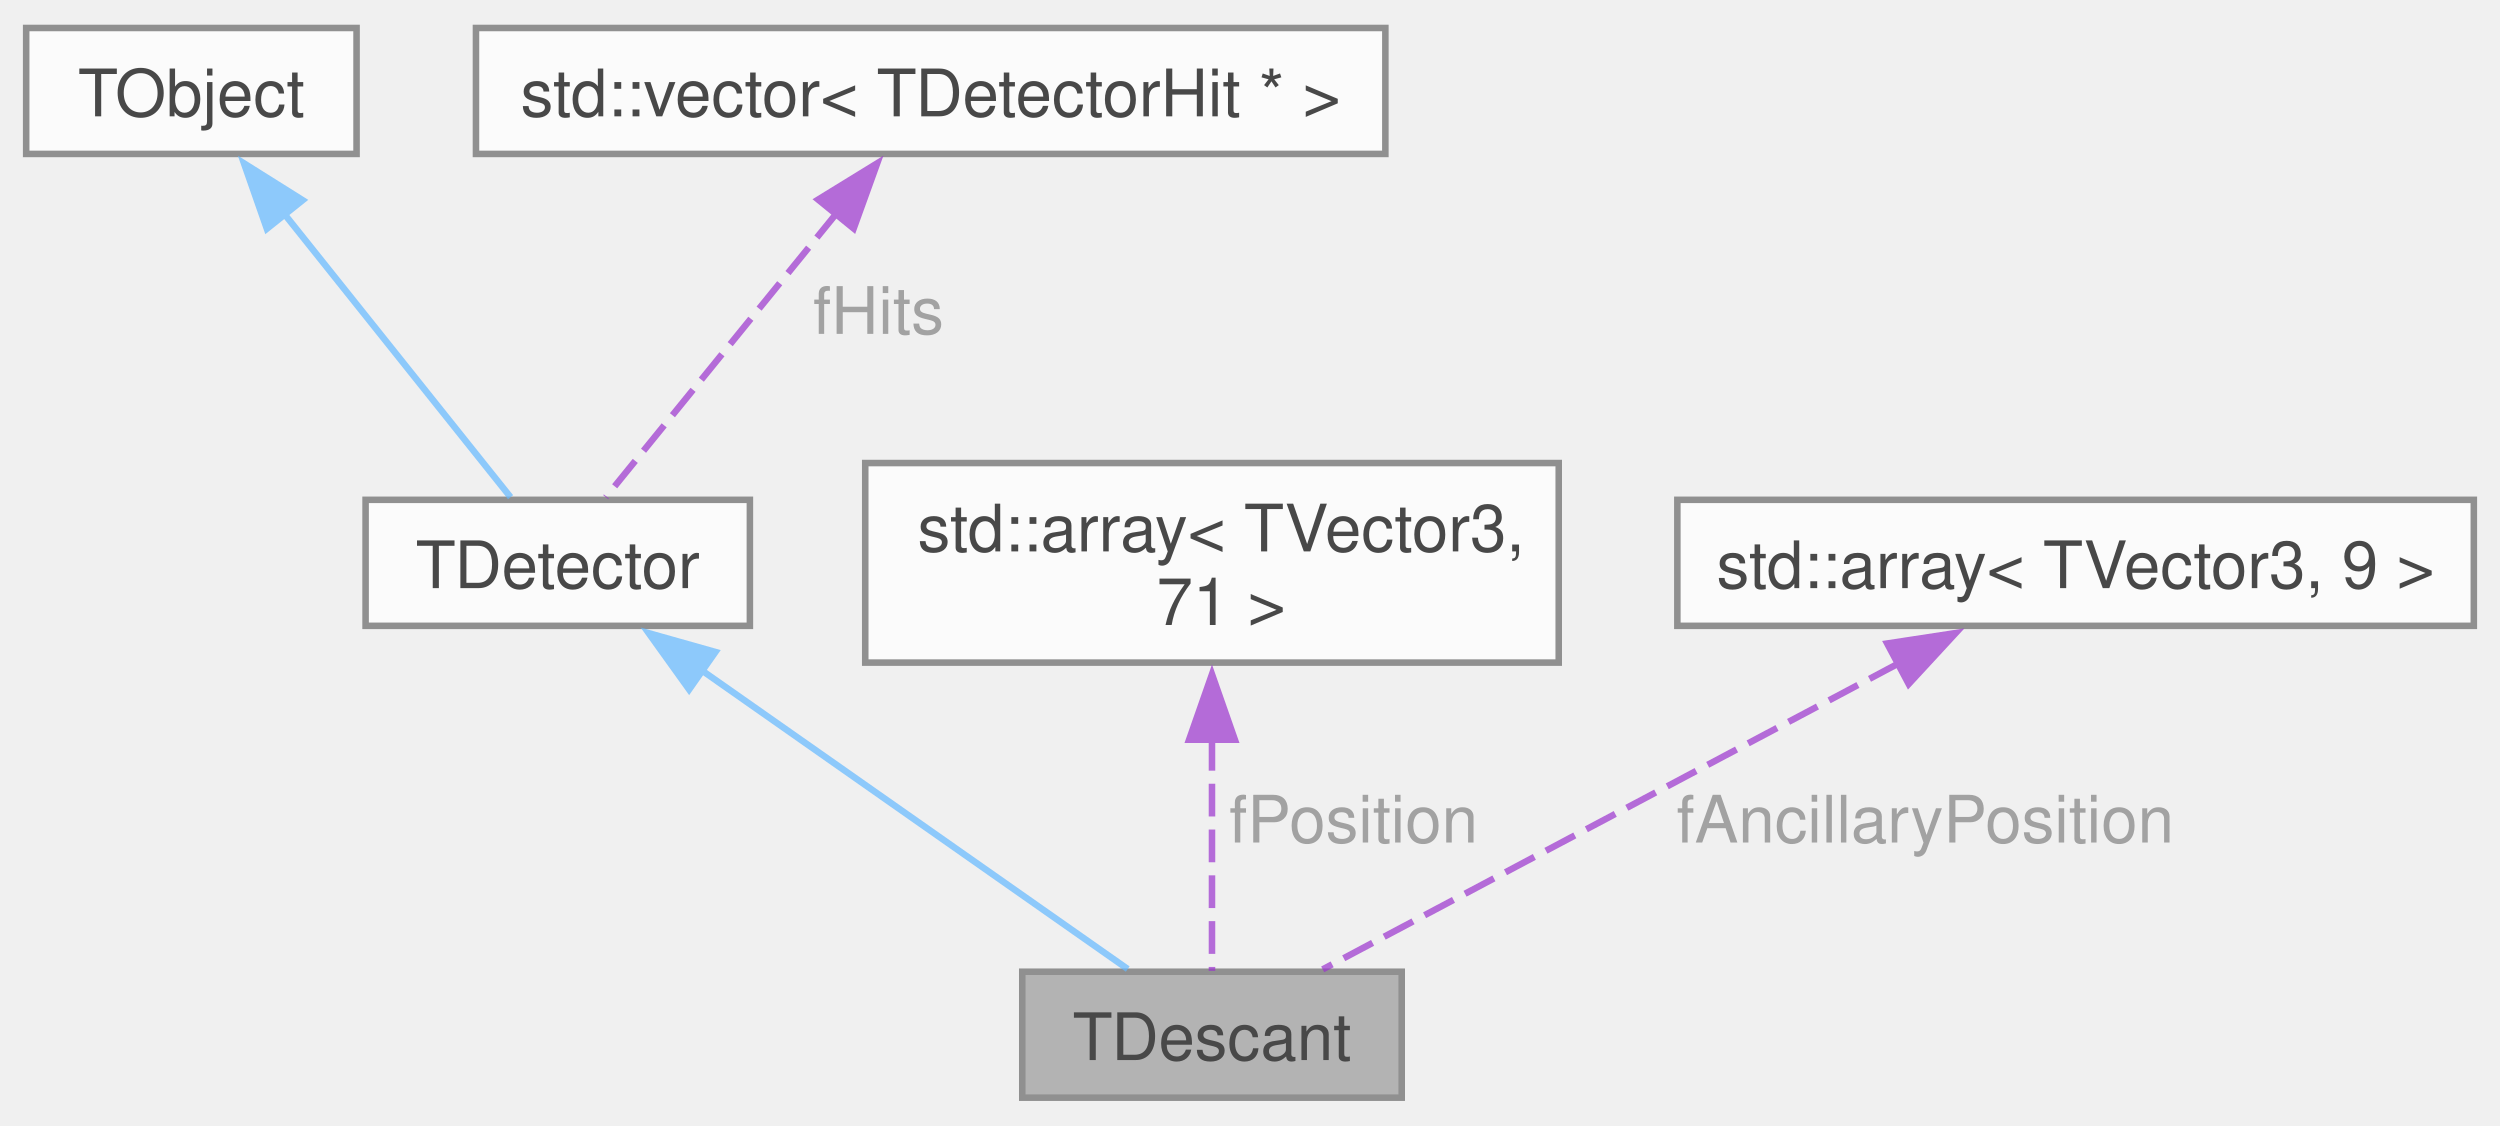
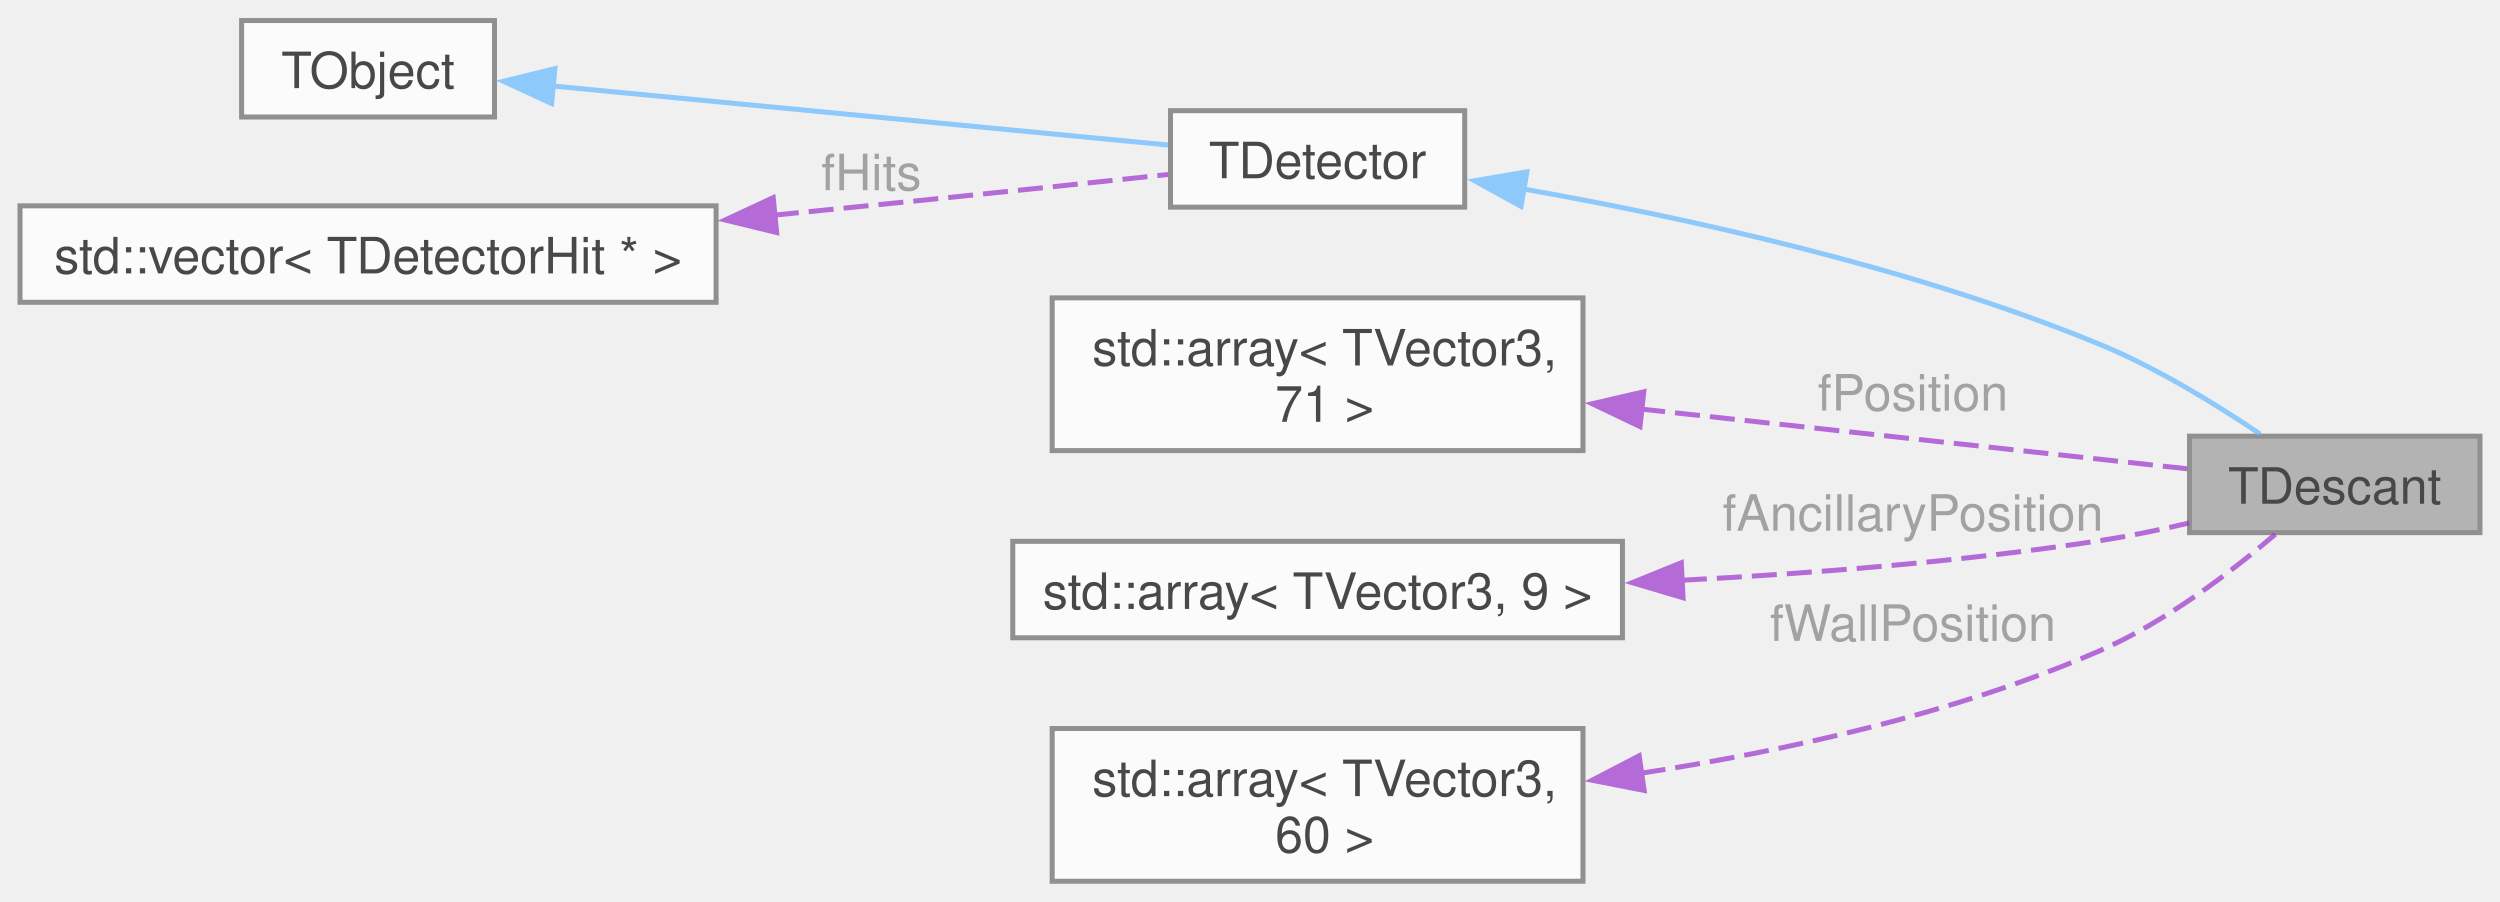
- <svg xmlns="http://www.w3.org/2000/svg" xmlns:xlink="http://www.w3.org/1999/xlink" width="382pt" height="172pt" viewBox="0.00 0.00 382.12 171.50">
+ <svg xmlns="http://www.w3.org/2000/svg" xmlns:xlink="http://www.w3.org/1999/xlink" width="499pt" height="180pt" viewBox="0.00 0.00 499.25 179.88">
  <svg id="main" version="1.1" xml:space="preserve">
    <style type="text/css">
.node, .edge {opacity: 0.7;}
.node.selected, .edge.selected {opacity: 1;}
.edge:hover path { stroke: red; }
.edge:hover polygon { stroke: red; fill: red; }
</style>
    <svg id="graph" class="graph">
-       <g id="graph0" class="graph" transform="scale(1 1) rotate(0) translate(4 167.5)">
+       <g id="graph0" class="graph" transform="scale(1 1) rotate(0) translate(4 175.88)">
        <g id="Node000001" class="node">
          <g id="a_Node000001">
            <a xlink:title=" ">
-               <polygon fill="#999999" stroke="#666666" points="210.25,-19.25 152.25,-19.25 152.25,0 210.25,0 210.25,-19.25" />
-               <text text-anchor="middle" x="181.25" y="-5.75" font-family="Helvetica,sans-Serif" font-size="10.00">TDescant</text>
+               <polygon fill="#999999" stroke="#666666" points="491.25,-88.88 433.25,-88.88 433.25,-69.62 491.25,-69.62 491.25,-88.88" />
+               <text text-anchor="middle" x="462.25" y="-75.38" font-family="Helvetica,sans-Serif" font-size="10.00">TDescant</text>
            </a>
          </g>
        </g>
        <g id="Node000002" class="node">
          <g id="a_Node000002">
            <a xlink:href="class_t_detector.html" target="_top" xlink:title=" ">
-               <polygon fill="white" stroke="#666666" points="110.62,-91.38 51.88,-91.38 51.88,-72.12 110.62,-72.12 110.62,-91.38" />
-               <text text-anchor="middle" x="81.25" y="-77.88" font-family="Helvetica,sans-Serif" font-size="10.00">TDetector</text>
+               <polygon fill="white" stroke="#666666" points="288.5,-153.88 229.75,-153.88 229.75,-134.62 288.5,-134.62 288.5,-153.88" />
+               <text text-anchor="middle" x="259.12" y="-140.38" font-family="Helvetica,sans-Serif" font-size="10.00">TDetector</text>
            </a>
          </g>
        </g>
        <g id="edge1_Node000001_Node000002" class="edge">
          <g id="a_edge1_Node000001_Node000002">
            <a xlink:title=" ">
-               <path fill="none" stroke="#63b8ff" d="M103.17,-65.38C123.12,-51.39 151.9,-31.21 168.37,-19.66" />
-               <polygon fill="#63b8ff" stroke="#63b8ff" points="101.33,-62.39 95.15,-71 105.35,-68.12 101.33,-62.39" />
+               <path fill="none" stroke="#63b8ff" d="M300.11,-138.26C332.08,-132.64 377.63,-122.74 415.25,-107.25 426.66,-102.55 438.54,-95.26 447.36,-89.29" />
+               <polygon fill="#63b8ff" stroke="#63b8ff" points="299.75,-134.77 290.47,-139.89 300.92,-141.67 299.75,-134.77" />
            </a>
          </g>
        </g>
        <g id="Node000003" class="node">
          <g id="a_Node000003">
            <a xlink:title=" ">
-               <polygon fill="white" stroke="#666666" points="50.5,-163.5 0,-163.5 0,-144.25 50.5,-144.25 50.5,-163.5" />
-               <text text-anchor="middle" x="25.25" y="-150" font-family="Helvetica,sans-Serif" font-size="10.00">TObject</text>
+               <polygon fill="white" stroke="#666666" points="94.75,-171.88 44.25,-171.88 44.25,-152.62 94.75,-152.62 94.75,-171.88" />
+               <text text-anchor="middle" x="69.5" y="-158.38" font-family="Helvetica,sans-Serif" font-size="10.00">TObject</text>
            </a>
          </g>
        </g>
        <g id="edge2_Node000002_Node000003" class="edge">
          <g id="a_edge2_Node000002_Node000003">
            <a xlink:title=" ">
-               <path fill="none" stroke="#63b8ff" d="M39.24,-135.35C50.3,-121.51 65.28,-102.75 74.04,-91.78" />
-               <polygon fill="#63b8ff" stroke="#63b8ff" points="36.79,-132.81 33.29,-142.81 42.26,-137.18 36.79,-132.81" />
+               <path fill="none" stroke="#63b8ff" d="M106.38,-158.81C142.11,-155.38 196.25,-150.19 229.28,-147.02" />
+               <polygon fill="#63b8ff" stroke="#63b8ff" points="106.16,-155.31 96.54,-159.75 106.82,-162.28 106.16,-155.31" />
            </a>
          </g>
        </g>
        <g id="Node000004" class="node">
          <g id="a_Node000004">
            <a xlink:title=" ">
-               <polygon fill="white" stroke="#666666" points="207.75,-163.5 68.75,-163.5 68.75,-144.25 207.75,-144.25 207.75,-163.5" />
-               <text text-anchor="middle" x="138.25" y="-150" font-family="Helvetica,sans-Serif" font-size="10.00">std::vector&lt; TDetectorHit * &gt;</text>
+               <polygon fill="white" stroke="#666666" points="139,-134.88 0,-134.88 0,-115.62 139,-115.62 139,-134.88" />
+               <text text-anchor="middle" x="69.5" y="-121.38" font-family="Helvetica,sans-Serif" font-size="10.00">std::vector&lt; TDetectorHit * &gt;</text>
            </a>
          </g>
        </g>
        <g id="edge3_Node000002_Node000004" class="edge">
          <g id="a_edge3_Node000002_Node000004">
            <a xlink:title=" ">
-               <path fill="none" stroke="#9a32cd" stroke-dasharray="5,2" d="M124.01,-135.35C112.75,-121.51 97.51,-102.75 88.59,-91.78" />
-               <polygon fill="#9a32cd" stroke="#9a32cd" points="121.05,-137.27 130.08,-142.82 126.48,-132.85 121.05,-137.27" />
+               <path fill="none" stroke="#9a32cd" stroke-dasharray="5,2" d="M150.53,-133.01C160.54,-134.01 170.63,-135.02 180.25,-136 196.48,-137.65 214.61,-139.57 229.28,-141.14" />
+               <polygon fill="#9a32cd" stroke="#9a32cd" points="151.1,-129.55 140.81,-132.05 150.41,-136.52 151.1,-129.55" />
            </a>
          </g>
-           <text text-anchor="middle" x="128.88" y="-116.75" font-family="Helvetica,sans-Serif" font-size="10.00" fill="grey"> fHits</text>
+           <text text-anchor="middle" x="168.62" y="-138" font-family="Helvetica,sans-Serif" font-size="10.00" fill="grey"> fHits</text>
        </g>
        <g id="Node000005" class="node">
          <g id="a_Node000005">
            <a xlink:title=" ">
-               <polygon fill="white" stroke="#666666" points="234.25,-97 128.25,-97 128.25,-66.5 234.25,-66.5 234.25,-97" />
-               <text text-anchor="start" x="136.25" y="-83.5" font-family="Helvetica,sans-Serif" font-size="10.00">std::array&lt; TVector3,</text>
-               <text text-anchor="middle" x="181.25" y="-72.25" font-family="Helvetica,sans-Serif" font-size="10.00"> 71 &gt;</text>
+               <polygon fill="white" stroke="#666666" points="312.12,-116.5 206.12,-116.5 206.12,-86 312.12,-86 312.12,-116.5" />
+               <text text-anchor="start" x="214.12" y="-103" font-family="Helvetica,sans-Serif" font-size="10.00">std::array&lt; TVector3,</text>
+               <text text-anchor="middle" x="259.12" y="-91.75" font-family="Helvetica,sans-Serif" font-size="10.00"> 71 &gt;</text>
            </a>
          </g>
        </g>
        <g id="edge4_Node000001_Node000005" class="edge">
          <g id="a_edge4_Node000001_Node000005">
            <a xlink:title=" ">
-               <path fill="none" stroke="#9a32cd" stroke-dasharray="5,2" d="M181.25,-54.98C181.25,-42.48 181.25,-28.27 181.25,-19.38" />
-               <polygon fill="#9a32cd" stroke="#9a32cd" points="177.75,-54.71 181.25,-64.71 184.75,-54.71 177.75,-54.71" />
+               <path fill="none" stroke="#9a32cd" stroke-dasharray="5,2" d="M323.54,-94.31C360.19,-90.3 404.49,-85.46 432.77,-82.37" />
+               <polygon fill="#9a32cd" stroke="#9a32cd" points="323.51,-90.8 313.95,-95.36 324.27,-97.75 323.51,-90.8" />
            </a>
          </g>
-           <text text-anchor="middle" x="201.5" y="-39" font-family="Helvetica,sans-Serif" font-size="10.00" fill="grey"> fPosition</text>
+           <text text-anchor="middle" x="376.62" y="-94" font-family="Helvetica,sans-Serif" font-size="10.00" fill="grey"> fPosition</text>
        </g>
        <g id="Node000006" class="node">
          <g id="a_Node000006">
            <a xlink:title=" ">
-               <polygon fill="white" stroke="#666666" points="374.12,-91.38 252.38,-91.38 252.38,-72.12 374.12,-72.12 374.12,-91.38" />
-               <text text-anchor="middle" x="313.25" y="-77.88" font-family="Helvetica,sans-Serif" font-size="10.00">std::array&lt; TVector3, 9 &gt;</text>
+               <polygon fill="white" stroke="#666666" points="320,-67.88 198.25,-67.88 198.25,-48.62 320,-48.62 320,-67.88" />
+               <text text-anchor="middle" x="259.12" y="-54.38" font-family="Helvetica,sans-Serif" font-size="10.00">std::array&lt; TVector3, 9 &gt;</text>
            </a>
          </g>
        </g>
        <g id="edge5_Node000001_Node000006" class="edge">
          <g id="a_edge5_Node000001_Node000006">
            <a xlink:title=" ">
-               <path fill="none" stroke="#9a32cd" stroke-dasharray="5,2" d="M286.16,-66.36C259.75,-52.33 220.41,-31.43 198.17,-19.61" />
-               <polygon fill="#9a32cd" stroke="#9a32cd" points="284.45,-69.42 294.93,-71.02 287.74,-63.23 284.45,-69.42" />
+               <path fill="none" stroke="#9a32cd" stroke-dasharray="5,2" d="M331.86,-60.11C358.19,-61.48 388.18,-63.87 415.25,-68 421.1,-68.89 427.3,-70.17 433.19,-71.55" />
+               <polygon fill="#9a32cd" stroke="#9a32cd" points="332.1,-56.61 321.94,-59.63 331.76,-63.61 332.1,-56.61" />
            </a>
          </g>
-           <text text-anchor="middle" x="288.88" y="-39" font-family="Helvetica,sans-Serif" font-size="10.00" fill="grey"> fAncillaryPosition</text>
+           <text text-anchor="middle" x="376.62" y="-70" font-family="Helvetica,sans-Serif" font-size="10.00" fill="grey"> fAncillaryPosition</text>
+         </g>
+         <g id="Node000007" class="node">
+           <g id="a_Node000007">
+             <a xlink:title=" ">
+               <polygon fill="white" stroke="#666666" points="312.12,-30.5 206.12,-30.5 206.12,0 312.12,0 312.12,-30.5" />
+               <text text-anchor="start" x="214.12" y="-17" font-family="Helvetica,sans-Serif" font-size="10.00">std::array&lt; TVector3,</text>
+               <text text-anchor="middle" x="259.12" y="-5.75" font-family="Helvetica,sans-Serif" font-size="10.00"> 60 &gt;</text>
+             </a>
+           </g>
+         </g>
+         <g id="edge6_Node000001_Node000007" class="edge">
+           <g id="a_edge6_Node000001_Node000007">
+             <a xlink:title=" ">
+               <path fill="none" stroke="#9a32cd" stroke-dasharray="5,2" d="M323.63,-21.56C352.46,-25.99 386.47,-33.47 415.25,-46 428.44,-51.75 441.55,-61.75 450.38,-69.29" />
+               <polygon fill="#9a32cd" stroke="#9a32cd" points="324.34,-18.13 313.94,-20.17 323.34,-25.06 324.34,-18.13" />
+             </a>
+           </g>
+           <text text-anchor="middle" x="376.62" y="-48" font-family="Helvetica,sans-Serif" font-size="10.00" fill="grey"> fWallPosition</text>
        </g>
      </g>
    </svg>
  </svg>
  <style type="text/css">

[data-mouse-over-selected='false'] { opacity: 0.7; }
[data-mouse-over-selected='true']  { opacity: 1.0; }

</style>
</svg>
